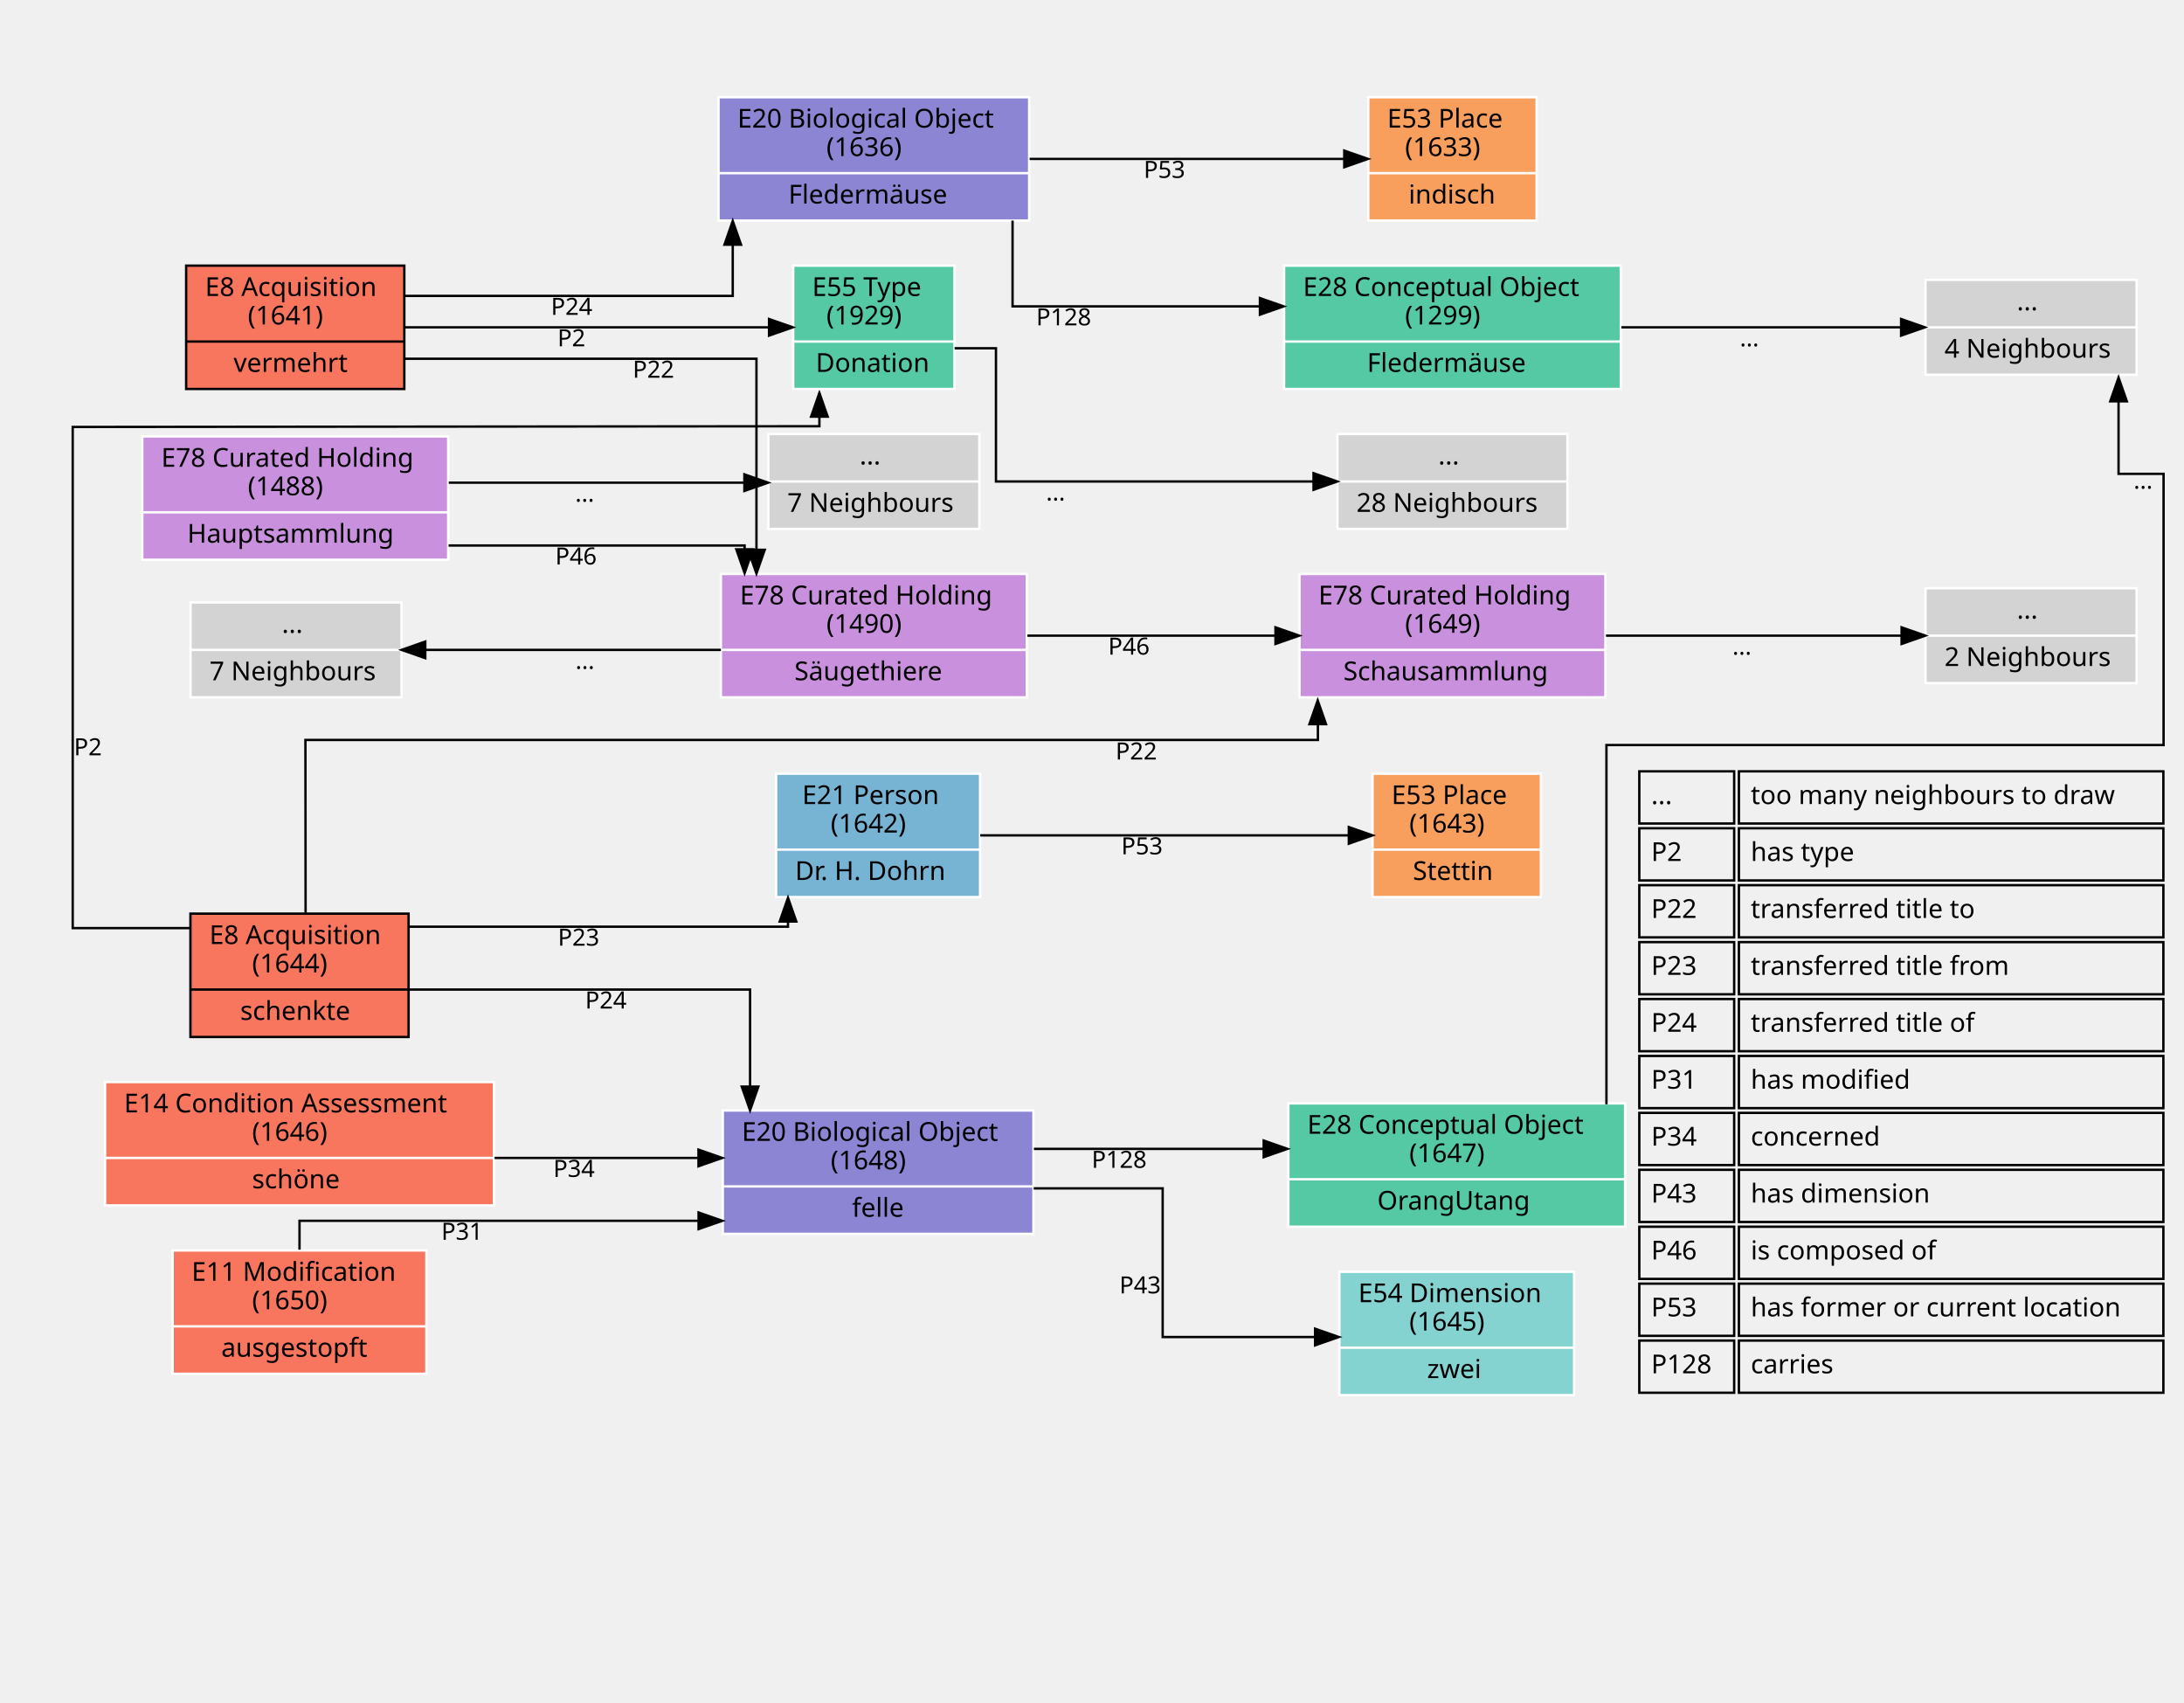
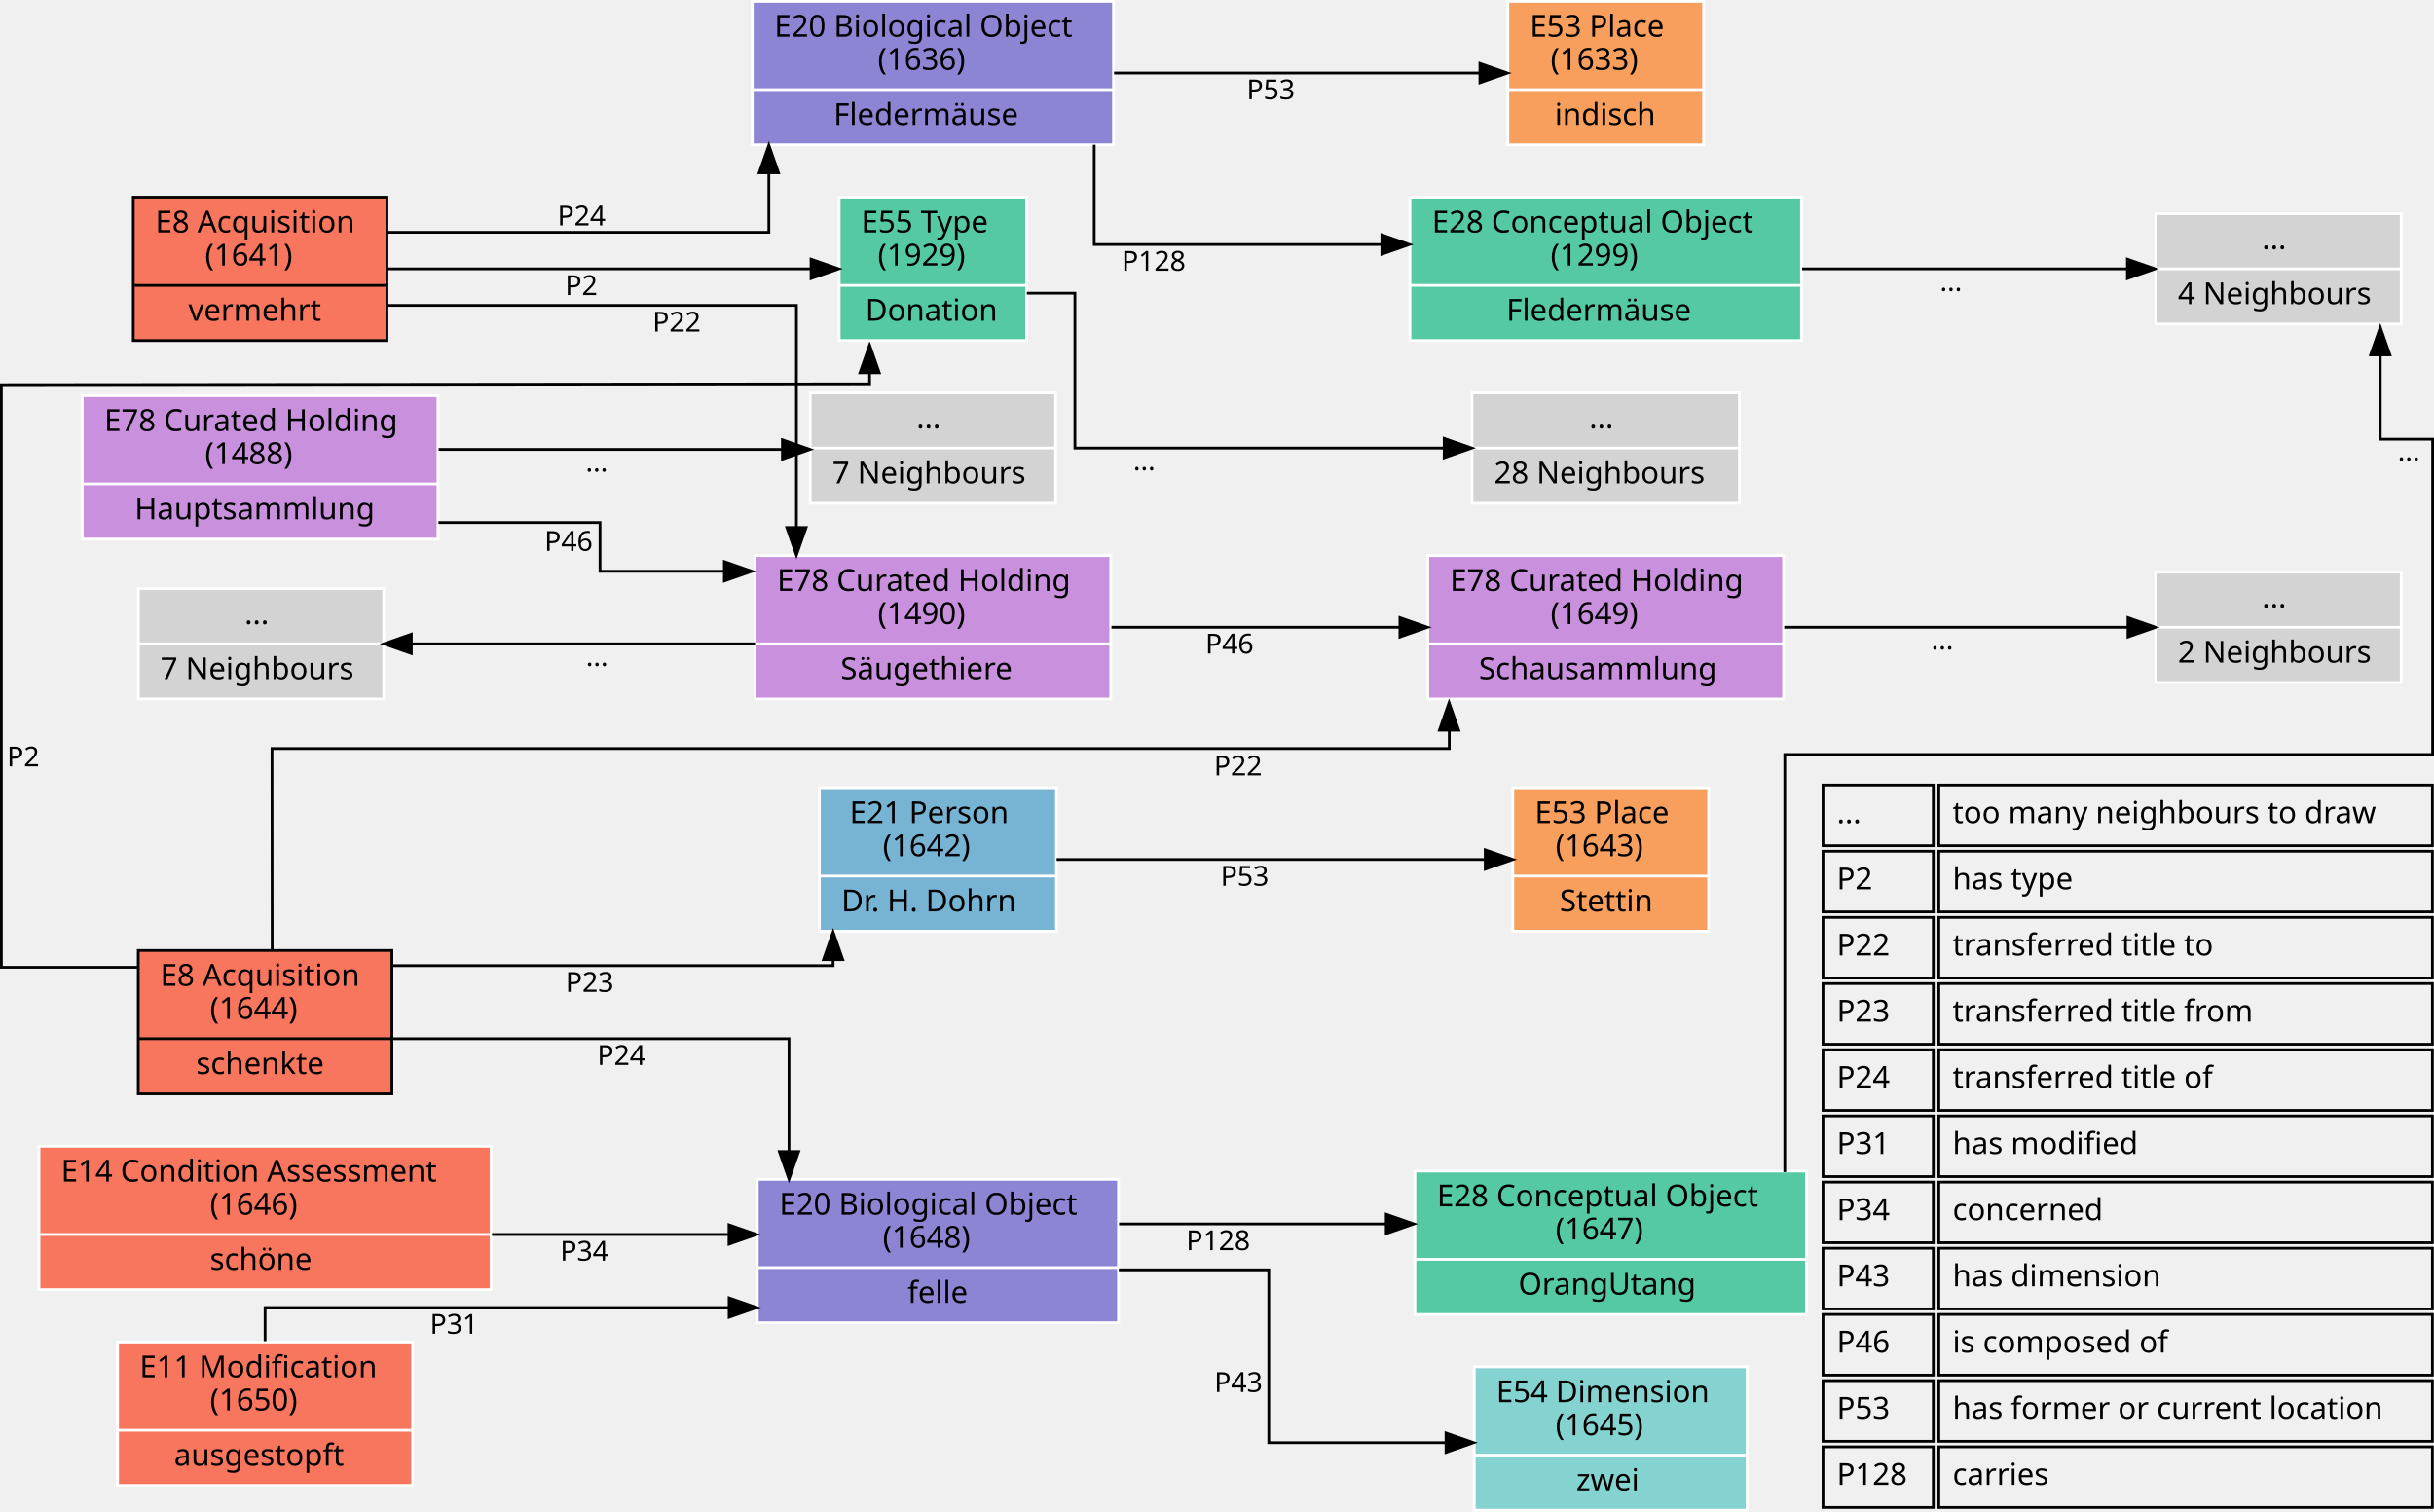
- <svg xmlns="http://www.w3.org/2000/svg" width="921pt" height="718pt" viewBox="0.00 0.00 921.00 718.00" version="1.1" id="svg5891">
+ <svg xmlns="http://www.w3.org/2000/svg" width="882.723pt" height="548.207pt" viewBox="0 0 882.723 548.207" version="1.1" id="svg5891">
  <defs id="defs5895" />
-   <g id="graph0" class="graph" transform="scale(1 1) rotate(0) translate(4 714)">
+   <g id="graph0" class="graph" transform="translate(-26.16353,673.5)">
    <g id="node2" class="node">
-       <polygon fill="#fc3915" fill-opacity="0.667" stroke="black" points="74.5,-550 74.5,-602 166.5,-602 166.5,-550 74.5,-550" id="polygon5477" />
-       <text text-anchor="start" x="82.5" y="-589.2" font-family="sans-serif" font-size="11.00" id="text5479">E8 Acquisition</text>
-       <text text-anchor="start" x="100.5" y="-577.2" font-family="sans-serif" font-size="11.00" id="text5481">(1641)</text>
-       <polyline fill="none" stroke="black" points="74.5,-570 166.5,-570 " id="polyline5483" />
-       <text text-anchor="start" x="94.5" y="-557.2" font-family="sans-serif" font-size="11.00" id="text5485">vermehrt</text>
+       <polygon fill="#fc3915" fill-opacity="0.667" stroke="#000000" points="166.5,-602 166.5,-550 74.5,-550 74.5,-602 " id="polygon5477" />
+       <text text-anchor="start" x="82.5" y="-589.2" font-family="sans-serif" font-size="11px" id="text5479">E8 Acquisition</text>
+       <text text-anchor="start" x="100.5" y="-577.2" font-family="sans-serif" font-size="11px" id="text5481">(1641)</text>
+       <polyline fill="none" stroke="#000000" points="74.5,-570 166.5,-570 " id="polyline5483" />
+       <text text-anchor="start" x="94.5" y="-557.2" font-family="sans-serif" font-size="11px" id="text5485">vermehrt</text>
    </g>
    <g id="node3" class="node">
-       <polygon fill="#b560d4" fill-opacity="0.667" stroke="white" points="300,-420 300,-472 429,-472 429,-420 300,-420" id="polygon5490" />
-       <text text-anchor="start" x="308" y="-459.2" font-family="sans-serif" font-size="11.00" id="text5492">E78 Curated Holding</text>
-       <text text-anchor="start" x="344.5" y="-447.2" font-family="sans-serif" font-size="11.00" id="text5494">(1490)</text>
-       <polyline fill="none" stroke="white" points="300,-440 429,-440 " id="polyline5496" />
-       <text text-anchor="start" x="331" y="-427.2" font-family="sans-serif" font-size="11.00" id="text5498">Säugethiere</text>
+       <polygon fill="#b560d4" fill-opacity="0.667" stroke="#ffffff" points="429,-472 429,-420 300,-420 300,-472 " id="polygon5490" />
+       <text text-anchor="start" x="308" y="-459.2" font-family="sans-serif" font-size="11px" id="text5492">E78 Curated Holding</text>
+       <text text-anchor="start" x="344.5" y="-447.2" font-family="sans-serif" font-size="11px" id="text5494">(1490)</text>
+       <polyline fill="none" stroke="#ffffff" points="300,-440 429,-440 " id="polyline5496" />
+       <text text-anchor="start" x="331" y="-427.2" font-family="sans-serif" font-size="11px" id="text5498">Säugethiere</text>
    </g>
    <g id="edge10" class="edge">
-       <path fill="none" stroke="black" d="M166.59,-562.75C224.11,-562.75 315,-562.75 315,-562.75 315,-562.75 315,-482.2 315,-482.2" id="path5503" />
-       <polygon fill="black" stroke="black" points="318.5,-482.2 315,-472.2 311.5,-482.2 318.5,-482.2" id="polygon5505" />
-       <text text-anchor="middle" x="271.57" y="-554.75" font-family="sans-serif" font-size="10.00" id="text5507">P22</text>
+       <path fill="none" stroke="#000000" d="m 166.59,-562.75 c 57.52,0 148.41,0 148.41,0 0,0 0,80.55 0,80.55" id="path5503" />
+       <polygon fill="#000000" stroke="#000000" points="311.5,-482.2 318.5,-482.2 315,-472.2 " id="polygon5505" />
+       <text text-anchor="middle" x="271.57" y="-553.25" font-family="sans-serif" font-size="10px" id="text5507">P22</text>
    </g>
    <g id="node4" class="node">
-       <polygon fill="#5a50c4" fill-opacity="0.667" stroke="white" points="299,-621 299,-673 430,-673 430,-621 299,-621" id="polygon5512" />
-       <text text-anchor="start" x="307" y="-660.2" font-family="sans-serif" font-size="11.00" id="text5514">E20 Biological Object</text>
-       <text text-anchor="start" x="344.5" y="-648.2" font-family="sans-serif" font-size="11.00" id="text5516">(1636)</text>
-       <polyline fill="none" stroke="white" points="299,-641 430,-641 " id="polyline5518" />
-       <text text-anchor="start" x="328.5" y="-628.2" font-family="sans-serif" font-size="11.00" id="text5520">Fledermäuse</text>
+       <polygon fill="#5a50c4" fill-opacity="0.667" stroke="#ffffff" points="430,-673 430,-621 299,-621 299,-673 " id="polygon5512" />
+       <text text-anchor="start" x="307" y="-660.2" font-family="sans-serif" font-size="11px" id="text5514">E20 Biological Object</text>
+       <text text-anchor="start" x="344.5" y="-648.2" font-family="sans-serif" font-size="11px" id="text5516">(1636)</text>
+       <polyline fill="none" stroke="#ffffff" points="299,-641 430,-641 " id="polyline5518" />
+       <text text-anchor="start" x="328.5" y="-628.2" font-family="sans-serif" font-size="11px" id="text5520">Fledermäuse</text>
    </g>
    <g id="edge12" class="edge">
-       <path fill="none" stroke="black" d="M166.58,-589.25C221.23,-589.25 305,-589.25 305,-589.25 305,-589.25 305,-610.83 305,-610.83" id="path5525" />
-       <polygon fill="black" stroke="black" points="301.5,-610.83 305,-620.83 308.5,-610.83 301.5,-610.83" id="polygon5527" />
-       <polygon fill="#000000" stroke="#000000" points="305,-620.83 308.5,-610.83 301.5,-610.83 " id="polygon5527-1" transform="translate(36.53682,72.50461)" />
-       <text text-anchor="middle" x="237.08" y="-581.25" font-family="sans-serif" font-size="10.00" id="text5529">P24</text>
+       <path fill="none" stroke="#000000" d="m 166.58,-589.25 c 54.65,0 138.42,0 138.42,0 0,0 0,-21.58 0,-21.58" id="path5525" />
+       <polygon fill="#000000" stroke="#000000" points="308.5,-610.83 301.5,-610.83 305,-620.83 " id="polygon5527" />
+       <polygon fill="#000000" stroke="#000000" points="301.5,-610.83 305,-620.83 308.5,-610.83 " id="polygon5527-1" transform="translate(36.53682,72.50461)" />
+       <text text-anchor="middle" x="237.08" y="-591.75" font-family="sans-serif" font-size="10px" id="text5529">P24</text>
    </g>
    <g id="node5" class="node">
-       <polygon fill="#06b67e" fill-opacity="0.667" stroke="white" points="330.5,-550 330.5,-602 398.5,-602 398.5,-550 330.5,-550" id="polygon5534" />
-       <text text-anchor="start" x="338.5" y="-589.2" font-family="sans-serif" font-size="11.00" id="text5536">E55 Type</text>
-       <text text-anchor="start" x="344.5" y="-577.2" font-family="sans-serif" font-size="11.00" id="text5538">(1929)</text>
-       <polyline fill="none" stroke="white" points="330.5,-570 398.5,-570 " id="polyline5540" />
-       <text text-anchor="start" x="340" y="-557.2" font-family="sans-serif" font-size="11.00" id="text5542">Donation</text>
+       <polygon fill="#06b67e" fill-opacity="0.667" stroke="#ffffff" points="398.5,-602 398.5,-550 330.5,-550 330.5,-602 " id="polygon5534" />
+       <text text-anchor="start" x="338.5" y="-589.2" font-family="sans-serif" font-size="11px" id="text5536">E55 Type</text>
+       <text text-anchor="start" x="344.5" y="-577.2" font-family="sans-serif" font-size="11px" id="text5538">(1929)</text>
+       <polyline fill="none" stroke="#ffffff" points="330.5,-570 398.5,-570 " id="polyline5540" />
+       <text text-anchor="start" x="340" y="-557.2" font-family="sans-serif" font-size="11px" id="text5542">Donation</text>
    </g>
    <g id="edge9" class="edge">
-       <path fill="none" stroke="black" d="M166.68,-576C166.68,-576 320.31,-576 320.31,-576" id="path5547" />
-       <polygon fill="black" stroke="black" points="320.31,-579.5 330.31,-576 320.31,-572.5 320.31,-579.5" id="polygon5549" />
-       <text text-anchor="middle" x="236.99" y="-568" font-family="sans-serif" font-size="10.00" id="text5551">P2</text>
-       <text text-anchor="middle" x="33.081" y="-395.568" font-family="sans-serif" font-size="10px" id="text5551-2">P2</text>
+       <path fill="none" stroke="#000000" d="m 166.68,-576 c 0,0 153.63,0 153.63,0" id="path5547" />
+       <polygon fill="#000000" stroke="#000000" points="320.31,-572.5 320.31,-579.5 330.31,-576 " id="polygon5549" />
+       <text text-anchor="middle" x="236.99" y="-566.5" font-family="sans-serif" font-size="10px" id="text5551">P2</text>
+       <text text-anchor="middle" x="34.581" y="-395.568" font-family="sans-serif" font-size="10px" id="text5551-2">P2</text>
    </g>
    <g id="node6" class="node">
-       <polygon fill="#b560d4" fill-opacity="0.667" stroke="white" points="544,-420 544,-472 673,-472 673,-420 544,-420" id="polygon5556" />
-       <text text-anchor="start" x="552" y="-459.2" font-family="sans-serif" font-size="11.00" id="text5558">E78 Curated Holding</text>
-       <text text-anchor="start" x="588.5" y="-447.2" font-family="sans-serif" font-size="11.00" id="text5560">(1649)</text>
-       <polyline fill="none" stroke="white" points="544,-440 673,-440 " id="polyline5562" />
-       <text text-anchor="start" x="562.5" y="-427.2" font-family="sans-serif" font-size="11.00" id="text5564">Schausammlung</text>
+       <polygon fill="#b560d4" fill-opacity="0.667" stroke="#ffffff" points="673,-472 673,-420 544,-420 544,-472 " id="polygon5556" />
+       <text text-anchor="start" x="552" y="-459.2" font-family="sans-serif" font-size="11px" id="text5558">E78 Curated Holding</text>
+       <text text-anchor="start" x="588.5" y="-447.2" font-family="sans-serif" font-size="11px" id="text5560">(1649)</text>
+       <polyline fill="none" stroke="#ffffff" points="544,-440 673,-440 " id="polyline5562" />
+       <text text-anchor="start" x="562.5" y="-427.2" font-family="sans-serif" font-size="11px" id="text5564">Schausammlung</text>
    </g>
    <g id="edge14" class="edge">
-       <path fill="none" stroke="black" d="M429.25,-446C429.25,-446 533.87,-446 533.87,-446" id="path5569" />
-       <polygon fill="black" stroke="black" points="533.87,-449.5 543.87,-446 533.87,-442.5 533.87,-449.5" id="polygon5571" />
-       <text text-anchor="middle" x="472.06" y="-438" font-family="sans-serif" font-size="10.00" id="text5573">P46</text>
+       <path fill="none" stroke="#000000" d="m 429.25,-446 c 0,0 104.62,0 104.62,0" id="path5569" />
+       <polygon fill="#000000" stroke="#000000" points="533.87,-442.5 533.87,-449.5 543.87,-446 " id="polygon5571" />
+       <text text-anchor="middle" x="472.06" y="-436.5" font-family="sans-serif" font-size="10px" id="text5573">P46</text>
    </g>
    <g id="node12" class="node">
-       <polygon fill="#fc7715" fill-opacity="0.667" stroke="white" points="573,-621 573,-673 644,-673 644,-621 573,-621" id="polygon5600" />
-       <text text-anchor="start" x="581" y="-660.2" font-family="sans-serif" font-size="11.00" id="text5602">E53 Place</text>
-       <text text-anchor="start" x="588.5" y="-648.2" font-family="sans-serif" font-size="11.00" id="text5604">(1633)</text>
-       <polyline fill="none" stroke="white" points="573,-641 644,-641 " id="polyline5606" />
-       <text text-anchor="start" x="590" y="-628.2" font-family="sans-serif" font-size="11.00" id="text5608">indisch</text>
+       <polygon fill="#fc7715" fill-opacity="0.667" stroke="#ffffff" points="644,-673 644,-621 573,-621 573,-673 " id="polygon5600" />
+       <text text-anchor="start" x="581" y="-660.2" font-family="sans-serif" font-size="11px" id="text5602">E53 Place</text>
+       <text text-anchor="start" x="588.5" y="-648.2" font-family="sans-serif" font-size="11px" id="text5604">(1633)</text>
+       <polyline fill="none" stroke="#ffffff" points="573,-641 644,-641 " id="polyline5606" />
+       <text text-anchor="start" x="590" y="-628.2" font-family="sans-serif" font-size="11px" id="text5608">indisch</text>
    </g>
    <g id="edge16" class="edge">
-       <path fill="none" stroke="black" d="M430.21,-647C430.21,-647 562.88,-647 562.88,-647" id="path5613" />
-       <polygon fill="black" stroke="black" points="562.88,-650.5 572.88,-647 562.88,-643.5 562.88,-650.5" id="polygon5615" />
-       <text text-anchor="middle" x="487.04" y="-639" font-family="sans-serif" font-size="10.00" id="text5617">P53</text>
+       <path fill="none" stroke="#000000" d="m 430.21,-647 c 0,0 132.67,0 132.67,0" id="path5613" />
+       <polygon fill="#000000" stroke="#000000" points="562.88,-643.5 562.88,-650.5 572.88,-647 " id="polygon5615" />
+       <text text-anchor="middle" x="487.04" y="-637.5" font-family="sans-serif" font-size="10px" id="text5617">P53</text>
    </g>
    <g id="node13" class="node">
-       <polygon fill="#06b67e" fill-opacity="0.667" stroke="white" points="537.5,-550 537.5,-602 679.5,-602 679.5,-550 537.5,-550" id="polygon5622" />
-       <text text-anchor="start" x="545.5" y="-589.2" font-family="sans-serif" font-size="11.00" id="text5624">E28 Conceptual Object</text>
-       <text text-anchor="start" x="588.5" y="-577.2" font-family="sans-serif" font-size="11.00" id="text5626">(1299)</text>
-       <polyline fill="none" stroke="white" points="537.5,-570 679.5,-570 " id="polyline5628" />
-       <text text-anchor="start" x="572.5" y="-557.2" font-family="sans-serif" font-size="11.00" id="text5630">Fledermäuse</text>
+       <polygon fill="#06b67e" fill-opacity="0.667" stroke="#ffffff" points="679.5,-602 679.5,-550 537.5,-550 537.5,-602 " id="polygon5622" />
+       <text text-anchor="start" x="545.5" y="-589.2" font-family="sans-serif" font-size="11px" id="text5624">E28 Conceptual Object</text>
+       <text text-anchor="start" x="588.5" y="-577.2" font-family="sans-serif" font-size="11px" id="text5626">(1299)</text>
+       <polyline fill="none" stroke="#ffffff" points="537.5,-570 679.5,-570 " id="polyline5628" />
+       <text text-anchor="start" x="572.5" y="-557.2" font-family="sans-serif" font-size="11px" id="text5630">Fledermäuse</text>
    </g>
    <g id="edge17" class="edge">
-       <path fill="none" stroke="black" d="M423,-621C423,-603.96 423,-584.83 423,-584.83 423,-584.83 527.31,-584.83 527.31,-584.83" id="path5635" />
-       <polygon fill="black" stroke="black" points="527.31,-588.33 537.31,-584.83 527.31,-581.33 527.31,-588.33" id="polygon5637" />
-       <text text-anchor="middle" x="444.57" y="-576.83" font-family="sans-serif" font-size="10.00" id="text5639">P128</text>
+       <path fill="none" stroke="#000000" d="m 423,-621 c 0,17.04 0,36.17 0,36.17 0,0 104.31,0 104.31,0" id="path5635" />
+       <polygon fill="#000000" stroke="#000000" points="527.31,-581.33 527.31,-588.33 537.31,-584.83 " id="polygon5637" />
+       <text text-anchor="middle" x="444.57" y="-575.33" font-family="sans-serif" font-size="10px" id="text5639">P128</text>
    </g>
    <g id="node21" class="node">
-       <polygon fill="lightgrey" stroke="white" points="560,-491 560,-531 657,-531 657,-491 560,-491" id="polygon5644" />
-       <text text-anchor="start" x="602.5" y="-518.2" font-family="sans-serif" font-size="11.00" id="text5646">...</text>
-       <polyline fill="none" stroke="white" points="560,-511 657,-511 " id="polyline5648" />
-       <text text-anchor="start" x="568" y="-498.2" font-family="sans-serif" font-size="11.00" id="text5650">28 Neighbours</text>
+       <polygon fill="#d3d3d3" stroke="#ffffff" points="657,-531 657,-491 560,-491 560,-531 " id="polygon5644" />
+       <text text-anchor="start" x="602.5" y="-518.2" font-family="sans-serif" font-size="11px" id="text5646">...</text>
+       <polyline fill="none" stroke="#ffffff" points="560,-511 657,-511 " id="polyline5648" />
+       <text text-anchor="start" x="568" y="-498.2" font-family="sans-serif" font-size="11px" id="text5650">28 Neighbours</text>
    </g>
    <g id="edge8" class="edge">
-       <path fill="none" stroke="black" d="M398.56,-567.17C408.14,-567.17 416,-567.17 416,-567.17 416,-567.17 416,-511 416,-511 416,-511 549.92,-511 549.92,-511" id="path5655" />
-       <polygon fill="black" stroke="black" points="549.92,-514.5 559.92,-511 549.92,-507.5 549.92,-514.5" id="polygon5657" />
-       <text text-anchor="middle" x="441.16" y="-503" font-family="sans-serif" font-size="10.00" id="text5659">...</text>
+       <path fill="none" stroke="#000000" d="m 398.56,-567.17 c 9.58,0 17.44,0 17.44,0 0,0 0,56.17 0,56.17 0,0 133.92,0 133.92,0" id="path5655" />
+       <polygon fill="#000000" stroke="#000000" points="549.92,-507.5 549.92,-514.5 559.92,-511 " id="polygon5657" />
+       <text text-anchor="middle" x="441.16" y="-503" font-family="sans-serif" font-size="10px" id="text5659">...</text>
    </g>
    <g id="node14" class="node">
-       <polygon fill="lightgrey" stroke="white" points="808,-426 808,-466 897,-466 897,-426 808,-426" id="polygon5664" />
-       <text text-anchor="start" x="846.5" y="-453.2" font-family="sans-serif" font-size="11.00" id="text5666">...</text>
-       <polyline fill="none" stroke="white" points="808,-446 897,-446 " id="polyline5668" />
-       <text text-anchor="start" x="816" y="-433.2" font-family="sans-serif" font-size="11.00" id="text5670">2 Neighbours</text>
+       <polygon fill="#d3d3d3" stroke="#ffffff" points="897,-466 897,-426 808,-426 808,-466 " id="polygon5664" />
+       <text text-anchor="start" x="846.5" y="-453.2" font-family="sans-serif" font-size="11px" id="text5666">...</text>
+       <polyline fill="none" stroke="#ffffff" points="808,-446 897,-446 " id="polyline5668" />
+       <text text-anchor="start" x="816" y="-433.2" font-family="sans-serif" font-size="11px" id="text5670">2 Neighbours</text>
    </g>
    <g id="edge1" class="edge">
-       <path fill="none" stroke="black" d="M673.25,-446C673.25,-446 797.91,-446 797.91,-446" id="path5675" />
-       <polygon fill="black" stroke="black" points="797.91,-449.5 807.91,-446 797.91,-442.5 797.91,-449.5" id="polygon5677" />
-       <text text-anchor="middle" x="730.58" y="-438" font-family="sans-serif" font-size="10.00" id="text5679">...</text>
-       <text text-anchor="middle" x="899.761" y="-507.99" font-family="sans-serif" font-size="10px" id="text5679-3">...</text>
+       <path fill="none" stroke="#000000" d="m 673.25,-446 c 0,0 124.66,0 124.66,0" id="path5675" />
+       <polygon fill="#000000" stroke="#000000" points="797.91,-442.5 797.91,-449.5 807.91,-446 " id="polygon5677" />
+       <text text-anchor="middle" x="730.58" y="-438" font-family="sans-serif" font-size="10px" id="text5679">...</text>
+       <text text-anchor="middle" x="899.761" y="-506.49" font-family="sans-serif" font-size="10px" id="text5679-3">...</text>
    </g>
    <g id="node8" class="node">
-       <polygon fill="#b560d4" fill-opacity="0.667" stroke="white" points="56,-478 56,-530 185,-530 185,-478 56,-478" id="polygon5704" />
-       <text text-anchor="start" x="64" y="-517.2" font-family="sans-serif" font-size="11.00" id="text5706">E78 Curated Holding</text>
-       <text text-anchor="start" x="100.5" y="-505.2" font-family="sans-serif" font-size="11.00" id="text5708">(1488)</text>
-       <polyline fill="none" stroke="white" points="56,-498 185,-498 " id="polyline5710" />
-       <text text-anchor="start" x="75" y="-485.2" font-family="sans-serif" font-size="11.00" id="text5712">Hauptsammlung</text>
+       <polygon fill="#b560d4" fill-opacity="0.667" stroke="#ffffff" points="185,-530 185,-478 56,-478 56,-530 " id="polygon5704" />
+       <text text-anchor="start" x="64" y="-517.2" font-family="sans-serif" font-size="11px" id="text5706">E78 Curated Holding</text>
+       <text text-anchor="start" x="100.5" y="-505.2" font-family="sans-serif" font-size="11px" id="text5708">(1488)</text>
+       <polyline fill="none" stroke="#ffffff" points="56,-498 185,-498 " id="polyline5710" />
+       <text text-anchor="start" x="75" y="-485.2" font-family="sans-serif" font-size="11px" id="text5712">Hauptsammlung</text>
    </g>
    <g id="edge15" class="edge">
-       <path fill="none" stroke="black" d="M185.19,-484C240.08,-484 310,-484 310,-484 310,-484 310,-482.39 310,-482.39" id="path5717" />
-       <polygon fill="black" stroke="black" points="313.5,-482.39 310,-472.39 306.5,-482.39 313.5,-482.39" id="polygon5719" />
-       <text text-anchor="middle" x="238.9" y="-476" font-family="sans-serif" font-size="10.00" id="text5721">P46</text>
+       <path fill="none" stroke="#000000" d="m 185.19,-484 h 58.576 v 17.675 l 52.102,0.008" id="path5717" />
+       <polygon fill="#000000" stroke="#000000" points="306.5,-482.39 313.5,-482.39 310,-472.39 " id="polygon5719" transform="rotate(-90,307.4711,-463.7876)" />
+       <text text-anchor="middle" x="232.366" y="-473.73" font-family="sans-serif" font-size="10px" id="text5721">P46</text>
    </g>
    <g id="node16" class="node">
-       <polygon fill="lightgrey" stroke="white" points="320,-491 320,-531 409,-531 409,-491 320,-491" id="polygon5726" />
-       <text text-anchor="start" x="358.5" y="-518.2" font-family="sans-serif" font-size="11.00" id="text5728">...</text>
-       <polyline fill="none" stroke="white" points="320,-511 409,-511 " id="polyline5730" />
-       <text text-anchor="start" x="328" y="-498.2" font-family="sans-serif" font-size="11.00" id="text5732">7 Neighbours</text>
+       <polygon fill="#d3d3d3" stroke="#ffffff" points="409,-531 409,-491 320,-491 320,-531 " id="polygon5726" />
+       <text text-anchor="start" x="358.5" y="-518.2" font-family="sans-serif" font-size="11px" id="text5728">...</text>
+       <polyline fill="none" stroke="#ffffff" points="320,-511 409,-511 " id="polyline5730" />
+       <text text-anchor="start" x="328" y="-498.2" font-family="sans-serif" font-size="11px" id="text5732">7 Neighbours</text>
    </g>
    <g id="edge3" class="edge">
-       <path fill="none" stroke="black" d="M185.25,-510.5C185.25,-510.5 309.91,-510.5 309.91,-510.5" id="path5737" />
-       <polygon fill="black" stroke="black" points="309.91,-514 319.91,-510.5 309.91,-507 309.91,-514" id="polygon5739" />
-       <text text-anchor="middle" x="242.58" y="-502.5" font-family="sans-serif" font-size="10.00" id="text5741">...</text>
+       <path fill="none" stroke="#000000" d="m 185.25,-510.5 c 0,0 124.66,0 124.66,0" id="path5737" />
+       <polygon fill="#000000" stroke="#000000" points="309.91,-507 309.91,-514 319.91,-510.5 " id="polygon5739" />
+       <text text-anchor="middle" x="242.58" y="-502.5" font-family="sans-serif" font-size="10px" id="text5741">...</text>
    </g>
    <g id="node20" class="node">
-       <polygon fill="lightgrey" stroke="white" points="808,-556 808,-596 897,-596 897,-556 808,-556" id="polygon5872" />
-       <text text-anchor="start" x="846.5" y="-583.2" font-family="sans-serif" font-size="11.00" id="text5874">...</text>
-       <polyline fill="none" stroke="white" points="808,-576 897,-576 " id="polyline5876" />
-       <text text-anchor="start" x="816" y="-563.2" font-family="sans-serif" font-size="11.00" id="text5878">4 Neighbours</text>
+       <polygon fill="#d3d3d3" stroke="#ffffff" points="897,-596 897,-556 808,-556 808,-596 " id="polygon5872" />
+       <text text-anchor="start" x="846.5" y="-583.2" font-family="sans-serif" font-size="11px" id="text5874">...</text>
+       <polyline fill="none" stroke="#ffffff" points="808,-576 897,-576 " id="polyline5876" />
+       <text text-anchor="start" x="816" y="-563.2" font-family="sans-serif" font-size="11px" id="text5878">4 Neighbours</text>
    </g>
    <g id="edge7" class="edge">
-       <path fill="none" stroke="black" d="M679.73,-576C679.73,-576 797.7,-576 797.7,-576" id="path5883" />
-       <polygon fill="black" stroke="black" points="797.7,-579.5 807.7,-576 797.7,-572.5 797.7,-579.5" id="polygon5885" />
-       <text text-anchor="middle" x="733.72" y="-568" font-family="sans-serif" font-size="10.00" id="text5887">...</text>
+       <path fill="none" stroke="#000000" d="m 679.73,-576 c 0,0 117.97,0 117.97,0" id="path5883" />
+       <polygon fill="#000000" stroke="#000000" points="797.7,-572.5 797.7,-579.5 807.7,-576 " id="polygon5885" />
+       <text text-anchor="middle" x="733.72" y="-568" font-family="sans-serif" font-size="10px" id="text5887">...</text>
    </g>
    <g id="graph0-4" class="graph" transform="translate(221,262)">
      <g id="node1-6" class="node" transform="translate(455.8029,-382.7933)">
-         <polygon fill="none" stroke="#000000" points="10.5,-246 10.5,-268 50.5,-268 50.5,-246 " id="polygon7705" />
+         <polygon fill="none" stroke="#000000" points="50.5,-268 50.5,-246 10.5,-246 10.5,-268 " id="polygon7705" />
        <text text-anchor="start" x="15.5" y="-254.2" font-family="sans-serif" font-size="11px" id="text7707">...</text>
-         <polygon fill="none" stroke="#000000" points="52.5,-246 52.5,-268 231.5,-268 231.5,-246 " id="polygon7709" />
+         <polygon fill="none" stroke="#000000" points="231.5,-268 231.5,-246 52.5,-246 52.5,-268 " id="polygon7709" />
        <text text-anchor="start" x="57.5" y="-254.2" font-family="sans-serif" font-size="11px" id="text7711">too many neighbours to draw</text>
-         <polygon fill="none" stroke="#000000" points="10.5,-222 10.5,-244 50.5,-244 50.5,-222 " id="polygon7713" />
+         <polygon fill="none" stroke="#000000" points="50.5,-244 50.5,-222 10.5,-222 10.5,-244 " id="polygon7713" />
        <text text-anchor="start" x="15.5" y="-230.2" font-family="sans-serif" font-size="11px" id="text7715">P2</text>
-         <polygon fill="none" stroke="#000000" points="52.5,-222 52.5,-244 231.5,-244 231.5,-222 " id="polygon7717" />
+         <polygon fill="none" stroke="#000000" points="231.5,-244 231.5,-222 52.5,-222 52.5,-244 " id="polygon7717" />
        <text text-anchor="start" x="57.5" y="-230.2" font-family="sans-serif" font-size="11px" id="text7719">has type</text>
-         <polygon fill="none" stroke="#000000" points="10.5,-198 10.5,-220 50.5,-220 50.5,-198 " id="polygon7721" />
+         <polygon fill="none" stroke="#000000" points="50.5,-220 50.5,-198 10.5,-198 10.5,-220 " id="polygon7721" />
        <text text-anchor="start" x="15.5" y="-206.2" font-family="sans-serif" font-size="11px" id="text7723">P22</text>
-         <polygon fill="none" stroke="#000000" points="52.5,-198 52.5,-220 231.5,-220 231.5,-198 " id="polygon7725" />
+         <polygon fill="none" stroke="#000000" points="231.5,-220 231.5,-198 52.5,-198 52.5,-220 " id="polygon7725" />
        <text text-anchor="start" x="57.5" y="-206.2" font-family="sans-serif" font-size="11px" id="text7727">transferred title to</text>
-         <polygon fill="none" stroke="#000000" points="10.5,-174 10.5,-196 50.5,-196 50.5,-174 " id="polygon7729" />
+         <polygon fill="none" stroke="#000000" points="50.5,-196 50.5,-174 10.5,-174 10.5,-196 " id="polygon7729" />
        <text text-anchor="start" x="15.5" y="-182.2" font-family="sans-serif" font-size="11px" id="text7731">P23</text>
-         <polygon fill="none" stroke="#000000" points="52.5,-174 52.5,-196 231.5,-196 231.5,-174 " id="polygon7733" />
+         <polygon fill="none" stroke="#000000" points="231.5,-196 231.5,-174 52.5,-174 52.5,-196 " id="polygon7733" />
        <text text-anchor="start" x="57.5" y="-182.2" font-family="sans-serif" font-size="11px" id="text7735">transferred title from</text>
-         <polygon fill="none" stroke="#000000" points="10.5,-150 10.5,-172 50.5,-172 50.5,-150 " id="polygon7737" />
+         <polygon fill="none" stroke="#000000" points="50.5,-172 50.5,-150 10.5,-150 10.5,-172 " id="polygon7737" />
        <text text-anchor="start" x="15.5" y="-158.2" font-family="sans-serif" font-size="11px" id="text7739">P24</text>
-         <polygon fill="none" stroke="#000000" points="52.5,-150 52.5,-172 231.5,-172 231.5,-150 " id="polygon7741" />
+         <polygon fill="none" stroke="#000000" points="231.5,-172 231.5,-150 52.5,-150 52.5,-172 " id="polygon7741" />
        <text text-anchor="start" x="57.5" y="-158.2" font-family="sans-serif" font-size="11px" id="text7743">transferred title of</text>
-         <polygon fill="none" stroke="#000000" points="10.5,-126 10.5,-148 50.5,-148 50.5,-126 " id="polygon7745" />
+         <polygon fill="none" stroke="#000000" points="50.5,-148 50.5,-126 10.5,-126 10.5,-148 " id="polygon7745" />
        <text text-anchor="start" x="15.5" y="-134.2" font-family="sans-serif" font-size="11px" id="text7747">P31</text>
-         <polygon fill="none" stroke="#000000" points="52.5,-126 52.5,-148 231.5,-148 231.5,-126 " id="polygon7749" />
+         <polygon fill="none" stroke="#000000" points="231.5,-148 231.5,-126 52.5,-126 52.5,-148 " id="polygon7749" />
        <text text-anchor="start" x="57.5" y="-134.2" font-family="sans-serif" font-size="11px" id="text7751">has modified</text>
-         <polygon fill="none" stroke="#000000" points="10.5,-102 10.5,-124 50.5,-124 50.5,-102 " id="polygon7753" />
+         <polygon fill="none" stroke="#000000" points="50.5,-124 50.5,-102 10.5,-102 10.5,-124 " id="polygon7753" />
        <text text-anchor="start" x="15.5" y="-110.2" font-family="sans-serif" font-size="11px" id="text7755">P34</text>
-         <polygon fill="none" stroke="#000000" points="52.5,-102 52.5,-124 231.5,-124 231.5,-102 " id="polygon7757" />
+         <polygon fill="none" stroke="#000000" points="231.5,-124 231.5,-102 52.5,-102 52.5,-124 " id="polygon7757" />
        <text text-anchor="start" x="57.5" y="-110.2" font-family="sans-serif" font-size="11px" id="text7759">concerned</text>
-         <polygon fill="none" stroke="#000000" points="10.5,-78 10.5,-100 50.5,-100 50.5,-78 " id="polygon7761" />
+         <polygon fill="none" stroke="#000000" points="50.5,-100 50.5,-78 10.5,-78 10.5,-100 " id="polygon7761" />
        <text text-anchor="start" x="15.5" y="-86.2" font-family="sans-serif" font-size="11px" id="text7763">P43</text>
-         <polygon fill="none" stroke="#000000" points="52.5,-78 52.5,-100 231.5,-100 231.5,-78 " id="polygon7765" />
+         <polygon fill="none" stroke="#000000" points="231.5,-100 231.5,-78 52.5,-78 52.5,-100 " id="polygon7765" />
        <text text-anchor="start" x="57.5" y="-86.2" font-family="sans-serif" font-size="11px" id="text7767">has dimension</text>
-         <polygon fill="none" stroke="#000000" points="10.5,-54 10.5,-76 50.5,-76 50.5,-54 " id="polygon7769" />
+         <polygon fill="none" stroke="#000000" points="50.5,-76 50.5,-54 10.5,-54 10.5,-76 " id="polygon7769" />
        <text text-anchor="start" x="15.5" y="-62.2" font-family="sans-serif" font-size="11px" id="text7771">P46</text>
-         <polygon fill="none" stroke="#000000" points="52.5,-54 52.5,-76 231.5,-76 231.5,-54 " id="polygon7773" />
+         <polygon fill="none" stroke="#000000" points="231.5,-76 231.5,-54 52.5,-54 52.5,-76 " id="polygon7773" />
        <text text-anchor="start" x="57.5" y="-62.2" font-family="sans-serif" font-size="11px" id="text7775">is composed of</text>
-         <polygon fill="none" stroke="#000000" points="10.5,-30 10.5,-52 50.5,-52 50.5,-30 " id="polygon7777" />
+         <polygon fill="none" stroke="#000000" points="50.5,-52 50.5,-30 10.5,-30 10.5,-52 " id="polygon7777" />
        <text text-anchor="start" x="15.5" y="-38.2" font-family="sans-serif" font-size="11px" id="text7779">P53</text>
-         <polygon fill="none" stroke="#000000" points="52.5,-30 52.5,-52 231.5,-52 231.5,-30 " id="polygon7781" />
+         <polygon fill="none" stroke="#000000" points="231.5,-52 231.5,-30 52.5,-30 52.5,-52 " id="polygon7781" />
        <text text-anchor="start" x="57.5" y="-38.2" font-family="sans-serif" font-size="11px" id="text7783">has former or current location</text>
-         <polygon fill="none" stroke="#000000" points="10.5,-6 10.5,-28 50.5,-28 50.5,-6 " id="polygon7785" />
+         <polygon fill="none" stroke="#000000" points="50.5,-28 50.5,-6 10.5,-6 10.5,-28 " id="polygon7785" />
        <text text-anchor="start" x="15.5" y="-14.2" font-family="sans-serif" font-size="11px" id="text7787">P128</text>
-         <polygon fill="none" stroke="#000000" points="52.5,-6 52.5,-28 231.5,-28 231.5,-6 " id="polygon7789" />
+         <polygon fill="none" stroke="#000000" points="231.5,-28 231.5,-6 52.5,-6 52.5,-28 " id="polygon7789" />
        <text text-anchor="start" x="57.5" y="-14.2" font-family="sans-serif" font-size="11px" id="text7791">carries</text>
      </g>
      <g id="node2-7" class="node" transform="translate(-219.1971,-32.79327)">
-         <polygon fill="#fc3915" fill-opacity="0.667" stroke="#000000" points="74.5,-558 166.5,-558 166.5,-506 74.5,-506 " id="polygon7796" />
+         <polygon fill="#fc3915" fill-opacity="0.667" stroke="#000000" points="166.5,-506 74.5,-506 74.5,-558 166.5,-558 " id="polygon7796" />
        <text text-anchor="start" x="82.5" y="-545.2" font-family="sans-serif" font-size="11px" id="text7798">E8 Acquisition</text>
        <text text-anchor="start" x="100.5" y="-533.2" font-family="sans-serif" font-size="11px" id="text7800">(1644)</text>
        <polyline fill="none" stroke="#000000" points="74.5,-526 166.5,-526 " id="polyline7802" />
        <text text-anchor="start" x="95.5" y="-513.2" font-family="sans-serif" font-size="11px" id="text7804">schenkte</text>
      </g>
      <g id="node3-6" class="node" transform="translate(-219.1971,-32.79327)">
-         <polygon fill="#3b95c4" fill-opacity="0.667" stroke="#ffffff" points="321.5,-617 407.5,-617 407.5,-565 321.5,-565 " id="polygon7809" />
+         <polygon fill="#3b95c4" fill-opacity="0.667" stroke="#ffffff" points="407.5,-565 321.5,-565 321.5,-617 407.5,-617 " id="polygon7809" />
        <text text-anchor="start" x="332.5" y="-604.2" font-family="sans-serif" font-size="11px" id="text7811">E21 Person</text>
        <text text-anchor="start" x="344.5" y="-592.2" font-family="sans-serif" font-size="11px" id="text7813">(1642)</text>
        <polyline fill="none" stroke="#ffffff" points="321.5,-585 407.5,-585 " id="polyline7815" />
        <text text-anchor="start" x="329.5" y="-572.2" font-family="sans-serif" font-size="11px" id="text7817">Dr. H. Dohrn</text>
      </g>
      <g id="edge5" class="edge" transform="translate(-219.1971,-32.79327)">
        <path fill="none" stroke="#000000" d="m 166.73,-552.5 c 60.74,0 159.77,0 159.77,0 0,0 0,-2.18 0,-2.18" id="path7822" />
-         <polygon fill="#000000" stroke="#000000" points="330,-554.68 323,-554.68 326.5,-564.68 " id="polygon7824" />
-         <text text-anchor="middle" x="238.21" y="-544.5" font-family="sans-serif" font-size="10px" id="text7826">P23</text>
+         <polygon fill="#000000" stroke="#000000" points="326.5,-564.68 330,-554.68 323,-554.68 " id="polygon7824" />
+         <text text-anchor="middle" x="238.21" y="-543" font-family="sans-serif" font-size="10px" id="text7826">P23</text>
      </g>
      <g id="node4-8" class="node" transform="translate(-219.1971,-32.79327)">
-         <polygon fill="#5a50c4" fill-opacity="0.667" stroke="#ffffff" points="299,-475 430,-475 430,-423 299,-423 " id="polygon7831" />
+         <polygon fill="#5a50c4" fill-opacity="0.667" stroke="#ffffff" points="430,-423 299,-423 299,-475 430,-475 " id="polygon7831" />
        <text text-anchor="start" x="307" y="-462.2" font-family="sans-serif" font-size="11px" id="text7833">E20 Biological Object</text>
        <text text-anchor="start" x="344.5" y="-450.2" font-family="sans-serif" font-size="11px" id="text7835">(1648)</text>
        <polyline fill="none" stroke="#ffffff" points="299,-443 430,-443 " id="polyline7837" />
        <text text-anchor="start" x="353.5" y="-430.2" font-family="sans-serif" font-size="11px" id="text7839">felle</text>
      </g>
      <g id="edge6" class="edge" transform="translate(-219.1971,-32.79327)">
        <path fill="none" stroke="#000000" d="m 166.98,-526 c 56.25,0 143.52,0 143.52,0 0,0 0,40.93 0,40.93" id="path7844" />
-         <polygon fill="#000000" stroke="#000000" points="307,-485.07 314,-485.07 310.5,-475.07 " id="polygon7846" />
-         <text text-anchor="middle" x="249.71" y="-518" font-family="sans-serif" font-size="10px" id="text7848">P24</text>
+         <polygon fill="#000000" stroke="#000000" points="310.5,-475.07 307,-485.07 314,-485.07 " id="polygon7846" />
+         <text text-anchor="middle" x="249.71" y="-516.5" font-family="sans-serif" font-size="10px" id="text7848">P24</text>
      </g>
      <g id="node7" class="node" transform="translate(-219.1971,-32.79327)">
-         <polygon fill="#fc7715" fill-opacity="0.667" stroke="#ffffff" points="573,-617 644,-617 644,-565 573,-565 " id="polygon7897" />
+         <polygon fill="#fc7715" fill-opacity="0.667" stroke="#ffffff" points="644,-565 573,-565 573,-617 644,-617 " id="polygon7897" />
        <text text-anchor="start" x="581" y="-604.2" font-family="sans-serif" font-size="11px" id="text7899">E53 Place</text>
        <text text-anchor="start" x="588.5" y="-592.2" font-family="sans-serif" font-size="11px" id="text7901">(1643)</text>
        <polyline fill="none" stroke="#ffffff" points="573,-585 644,-585 " id="polyline7903" />
        <text text-anchor="start" x="590" y="-572.2" font-family="sans-serif" font-size="11px" id="text7905">Stettin</text>
      </g>
      <g id="edge11" class="edge" transform="translate(-219.1971,-32.79327)">
        <path fill="none" stroke="#000000" d="m 407.56,-591 c 0,0 155.44,0 155.44,0" id="path7910" />
-         <polygon fill="#000000" stroke="#000000" points="563,-587.5 563,-594.5 573,-591 " id="polygon7912" />
+         <polygon fill="#000000" stroke="#000000" points="573,-591 563,-587.5 563,-594.5 " id="polygon7912" />
        <g id="g9723">
-           <text text-anchor="middle" x="475.18" y="-393.791" font-family="sans-serif" font-size="10px" id="text5507-4" transform="translate(-1.80289,-229.2067)">P22</text>
+           <text text-anchor="middle" x="473.377" y="-621.498" font-family="sans-serif" font-size="10px" id="text5507-4">P22</text>
          <path style="font-variation-settings:normal;opacity:1;vector-effect:none;fill:none;fill-opacity:1;stroke:#000000;stroke-width:1;stroke-linecap:butt;stroke-linejoin:miter;stroke-miterlimit:4;stroke-dasharray:none;stroke-dashoffset:0;stroke-opacity:1;-inkscape-stroke:none;stop-color:#000000;stop-opacity:1" d="m 124.868,-329.101 -0.068,-72.931 h 426.96 v -9.924" id="path9287" transform="translate(-1.80289,-229.2067)" />
-           <polygon fill="#000000" stroke="#000000" points="573,-591 563,-587.5 563,-594.5 " id="polygon7912-0" transform="rotate(-90,532.996,-607.8854)" />
-           <polygon fill="#000000" stroke="#000000" points="563,-587.5 563,-594.5 573,-591 " id="polygon7912-0-1" transform="rotate(-90,633.7973,-844.8006)" />
+           <polygon fill="#000000" stroke="#000000" points="563,-594.5 573,-591 563,-587.5 " id="polygon7912-0" transform="rotate(-90,532.996,-607.8854)" />
+           <polygon fill="#000000" stroke="#000000" points="573,-591 563,-587.5 563,-594.5 " id="polygon7912-0-1" transform="rotate(-90,633.7973,-844.8006)" />
        </g>
-         <text text-anchor="middle" x="475.78" y="-583" font-family="sans-serif" font-size="10px" id="text7914">P53</text>
+         <text text-anchor="middle" x="475.78" y="-581.5" font-family="sans-serif" font-size="10px" id="text7914">P53</text>
      </g>
      <g id="node8-6" class="node" transform="translate(-219.1971,-32.79327)">
-         <polygon fill="#50c4c2" fill-opacity="0.667" stroke="#ffffff" points="559,-407 658,-407 658,-355 559,-355 " id="polygon7919" />
+         <polygon fill="#50c4c2" fill-opacity="0.667" stroke="#ffffff" points="658,-355 559,-355 559,-407 658,-407 " id="polygon7919" />
        <text text-anchor="start" x="567" y="-394.2" font-family="sans-serif" font-size="11px" id="text7921">E54 Dimension</text>
        <text text-anchor="start" x="588.5" y="-382.2" font-family="sans-serif" font-size="11px" id="text7923">(1645)</text>
        <polyline fill="none" stroke="#ffffff" points="559,-375 658,-375 " id="polyline7925" />
        <text text-anchor="start" x="596" y="-362.2" font-family="sans-serif" font-size="11px" id="text7927">zwei</text>
      </g>
      <g id="edge9-3" class="edge" transform="translate(-219.1971,-32.79327)">
        <path fill="none" stroke="#000000" d="m 430.12,-442.17 c 28.01,0 54.38,0 54.38,0 0,0 0,62.67 0,62.67 0,0 64.28,0 64.28,0" id="path7932" />
-         <polygon fill="#000000" stroke="#000000" points="548.78,-376 548.78,-383 558.78,-379.5 " id="polygon7934" />
-         <text text-anchor="middle" x="475" y="-397.89" font-family="sans-serif" font-size="10px" id="text7936">P43</text>
+         <polygon fill="#000000" stroke="#000000" points="558.78,-379.5 548.78,-376 548.78,-383 " id="polygon7934" />
+         <text text-anchor="middle" x="473.5" y="-397.89" font-family="sans-serif" font-size="10px" id="text7936">P43</text>
      </g>
      <g id="node9" class="node" transform="translate(-219.1971,-32.79327)">
-         <polygon fill="#06b67e" fill-opacity="0.667" stroke="#ffffff" points="537.5,-478 679.5,-478 679.5,-426 537.5,-426 " id="polygon7941" />
+         <polygon fill="#06b67e" fill-opacity="0.667" stroke="#ffffff" points="679.5,-426 537.5,-426 537.5,-478 679.5,-478 " id="polygon7941" />
        <text text-anchor="start" x="545.5" y="-465.2" font-family="sans-serif" font-size="11px" id="text7943">E28 Conceptual Object</text>
        <text text-anchor="start" x="588.5" y="-453.2" font-family="sans-serif" font-size="11px" id="text7945">(1647)</text>
        <polyline fill="none" stroke="#ffffff" points="537.5,-446 679.5,-446 " id="polyline7947" />
        <text text-anchor="start" x="575" y="-433.2" font-family="sans-serif" font-size="11px" id="text7949">OrangUtang</text>
      </g>
      <g id="edge12-7" class="edge" transform="translate(-219.1971,-32.79327)">
        <path fill="none" stroke="#000000" d="m 430.21,-458.83 c 0,0 96.89,0 96.89,0" id="path7954" />
-         <polygon fill="#000000" stroke="#000000" points="527.1,-455.33 527.1,-462.33 537.1,-458.83 " id="polygon7956" />
-         <text text-anchor="middle" x="466.16" y="-450.83" font-family="sans-serif" font-size="10px" id="text7958">P128</text>
+         <polygon fill="#000000" stroke="#000000" points="537.1,-458.83 527.1,-455.33 527.1,-462.33 " id="polygon7956" />
+         <text text-anchor="middle" x="466.16" y="-449.33" font-family="sans-serif" font-size="10px" id="text7958">P128</text>
      </g>
      <g id="node10" class="node" transform="translate(-219.1971,-32.79327)">
-         <polygon fill="#fc3915" fill-opacity="0.667" stroke="#ffffff" points="38.5,-487 202.5,-487 202.5,-435 38.5,-435 " id="polygon7983" />
+         <polygon fill="#fc3915" fill-opacity="0.667" stroke="#ffffff" points="202.5,-435 38.5,-435 38.5,-487 202.5,-487 " id="polygon7983" />
        <text text-anchor="start" x="46.5" y="-474.2" font-family="sans-serif" font-size="11px" id="text7985">E14 Condition Assessment</text>
        <text text-anchor="start" x="100.5" y="-462.2" font-family="sans-serif" font-size="11px" id="text7987">(1646)</text>
        <polyline fill="none" stroke="#ffffff" points="38.5,-455 202.5,-455 " id="polyline7989" />
        <text text-anchor="start" x="100.5" y="-442.2" font-family="sans-serif" font-size="11px" id="text7991">schöne</text>
      </g>
      <g id="edge8-8" class="edge" transform="translate(-219.1971,-32.79327)">
        <path fill="none" stroke="#000000" d="m 202.77,-455 c 0,0 85.98,0 85.98,0" id="path7996" />
-         <polygon fill="#000000" stroke="#000000" points="288.75,-451.5 288.75,-458.5 298.75,-455 " id="polygon7998" />
-         <text text-anchor="middle" x="236.26" y="-447" font-family="sans-serif" font-size="10px" id="text8000">P34</text>
+         <polygon fill="#000000" stroke="#000000" points="298.75,-455 288.75,-451.5 288.75,-458.5 " id="polygon7998" />
+         <text text-anchor="middle" x="236.26" y="-445.5" font-family="sans-serif" font-size="10px" id="text8000">P34</text>
      </g>
      <g id="node11" class="node" transform="translate(-219.1971,-32.79327)">
-         <polygon fill="#fc3915" fill-opacity="0.667" stroke="#ffffff" points="67,-416 174,-416 174,-364 67,-364 " id="polygon8005" />
+         <polygon fill="#fc3915" fill-opacity="0.667" stroke="#ffffff" points="174,-364 67,-364 67,-416 174,-416 " id="polygon8005" />
        <text text-anchor="start" x="75" y="-403.2" font-family="sans-serif" font-size="11px" id="text8007">E11 Modification</text>
        <text text-anchor="start" x="100.5" y="-391.2" font-family="sans-serif" font-size="11px" id="text8009">(1650)</text>
        <polyline fill="none" stroke="#ffffff" points="67,-384 174,-384 " id="polyline8011" />
        <text text-anchor="start" x="87.5" y="-371.2" font-family="sans-serif" font-size="11px" id="text8013">ausgestopft</text>
      </g>
      <g id="edge7-8" class="edge" transform="translate(-219.1971,-32.79327)">
        <path fill="none" stroke="#000000" d="m 120.5,-416.32 c 0,-6.77 0,-12.18 0,-12.18 0,0 168.29,0 168.29,0" id="path8018" />
-         <polygon fill="#000000" stroke="#000000" points="288.79,-425 288.79,-432 298.79,-428.5 " id="polygon8020" />
-         <text text-anchor="middle" x="189.05" y="-420.5" font-family="sans-serif" font-size="10px" id="text8022">P31</text>
+         <polygon fill="#000000" stroke="#000000" points="298.79,-428.5 288.79,-425 288.79,-432 " id="polygon8020" />
+         <text text-anchor="middle" x="189.05" y="-419" font-family="sans-serif" font-size="10px" id="text8022">P31</text>
      </g>
      <g id="node13-9" class="node" transform="translate(-464.66,-389)">
-         <polygon fill="#d3d3d3" stroke="#ffffff" points="409,-333 409,-293 320,-293 320,-333 " id="polygon8049" />
+         <polygon fill="#d3d3d3" stroke="#ffffff" points="320,-293 320,-333 409,-333 409,-293 " id="polygon8049" />
        <text text-anchor="start" x="358.5" y="-320.2" font-family="sans-serif" font-size="11px" id="text8051">...</text>
        <polyline fill="none" stroke="#ffffff" points="320,-313 409,-313 " id="polyline8053" />
        <text text-anchor="start" x="328" y="-300.2" font-family="sans-serif" font-size="11px" id="text8055">7 Neighbours</text>
      </g>
      <path style="font-variation-settings:normal;opacity:1;vector-effect:none;fill:none;fill-opacity:1;stroke:#000000;stroke-width:1;stroke-linecap:butt;stroke-linejoin:miter;stroke-miterlimit:4;stroke-dasharray:none;stroke-dashoffset:0;stroke-opacity:1;-inkscape-stroke:none;stop-color:#000000;stop-opacity:1" d="m -145.061,-584.697 h -49.275 v -211.289 l 314.873,-0.305 v -14.035" id="path10777" />
    </g>
    <g id="edge1-3" class="edge" transform="matrix(-1,0,0,1,973.25,6)">
      <path fill="none" stroke="#000000" d="m 673.25,-446 c 0,0 124.66,0 124.66,0" id="path5675-9" />
-       <polygon fill="#000000" stroke="#000000" points="797.91,-442.5 797.91,-449.5 807.91,-446 " id="polygon5677-5" />
+       <polygon fill="#000000" stroke="#000000" points="807.91,-446 797.91,-442.5 797.91,-449.5 " id="polygon5677-5" />
      <text text-anchor="middle" x="730.58" y="-438" font-family="sans-serif" font-size="10px" id="text5679-6">...</text>
    </g>
    <path style="font-variation-settings:normal;opacity:1;vector-effect:none;fill:none;fill-opacity:1;stroke:#000000;stroke-width:1;stroke-linecap:butt;stroke-linejoin:miter;stroke-miterlimit:4;stroke-dasharray:none;stroke-dashoffset:0;stroke-opacity:1;-inkscape-stroke:none;stop-color:#000000;stop-opacity:1" d="M 673.44,-248.422 V -399.875 H 908.386 v -114.345 h -18.986 v -38.403" id="path11841" />
  </g>
</svg>
